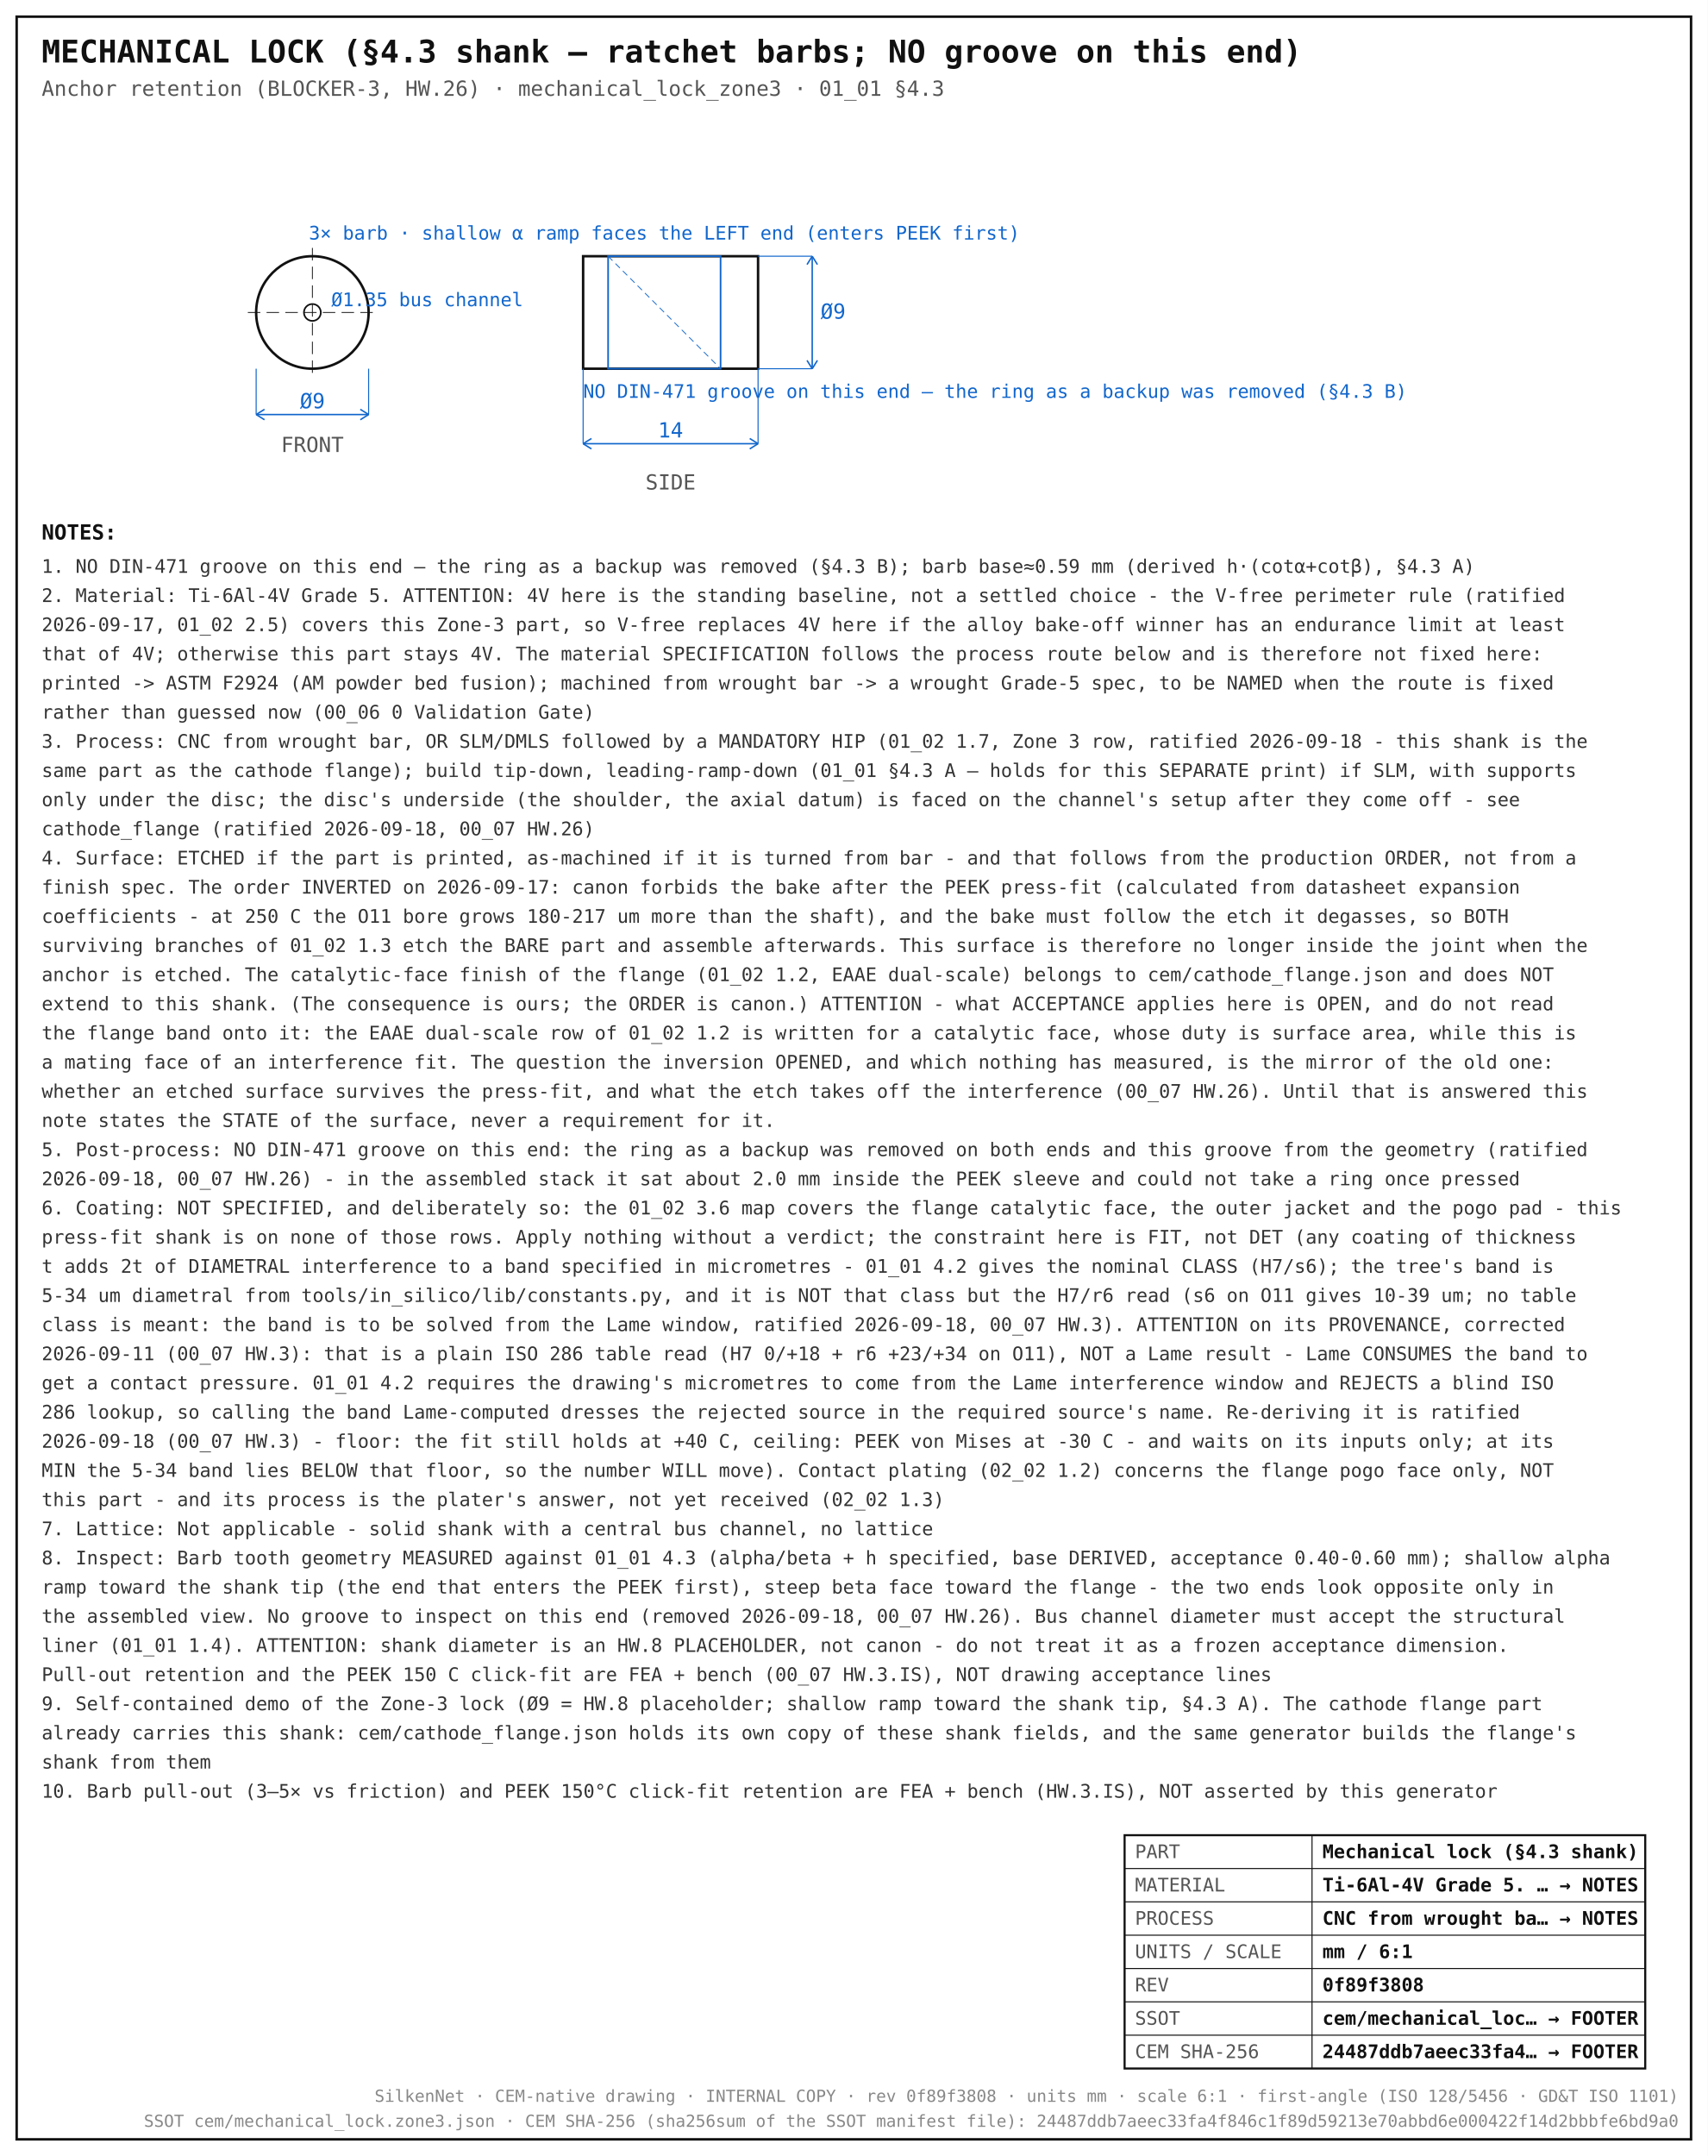
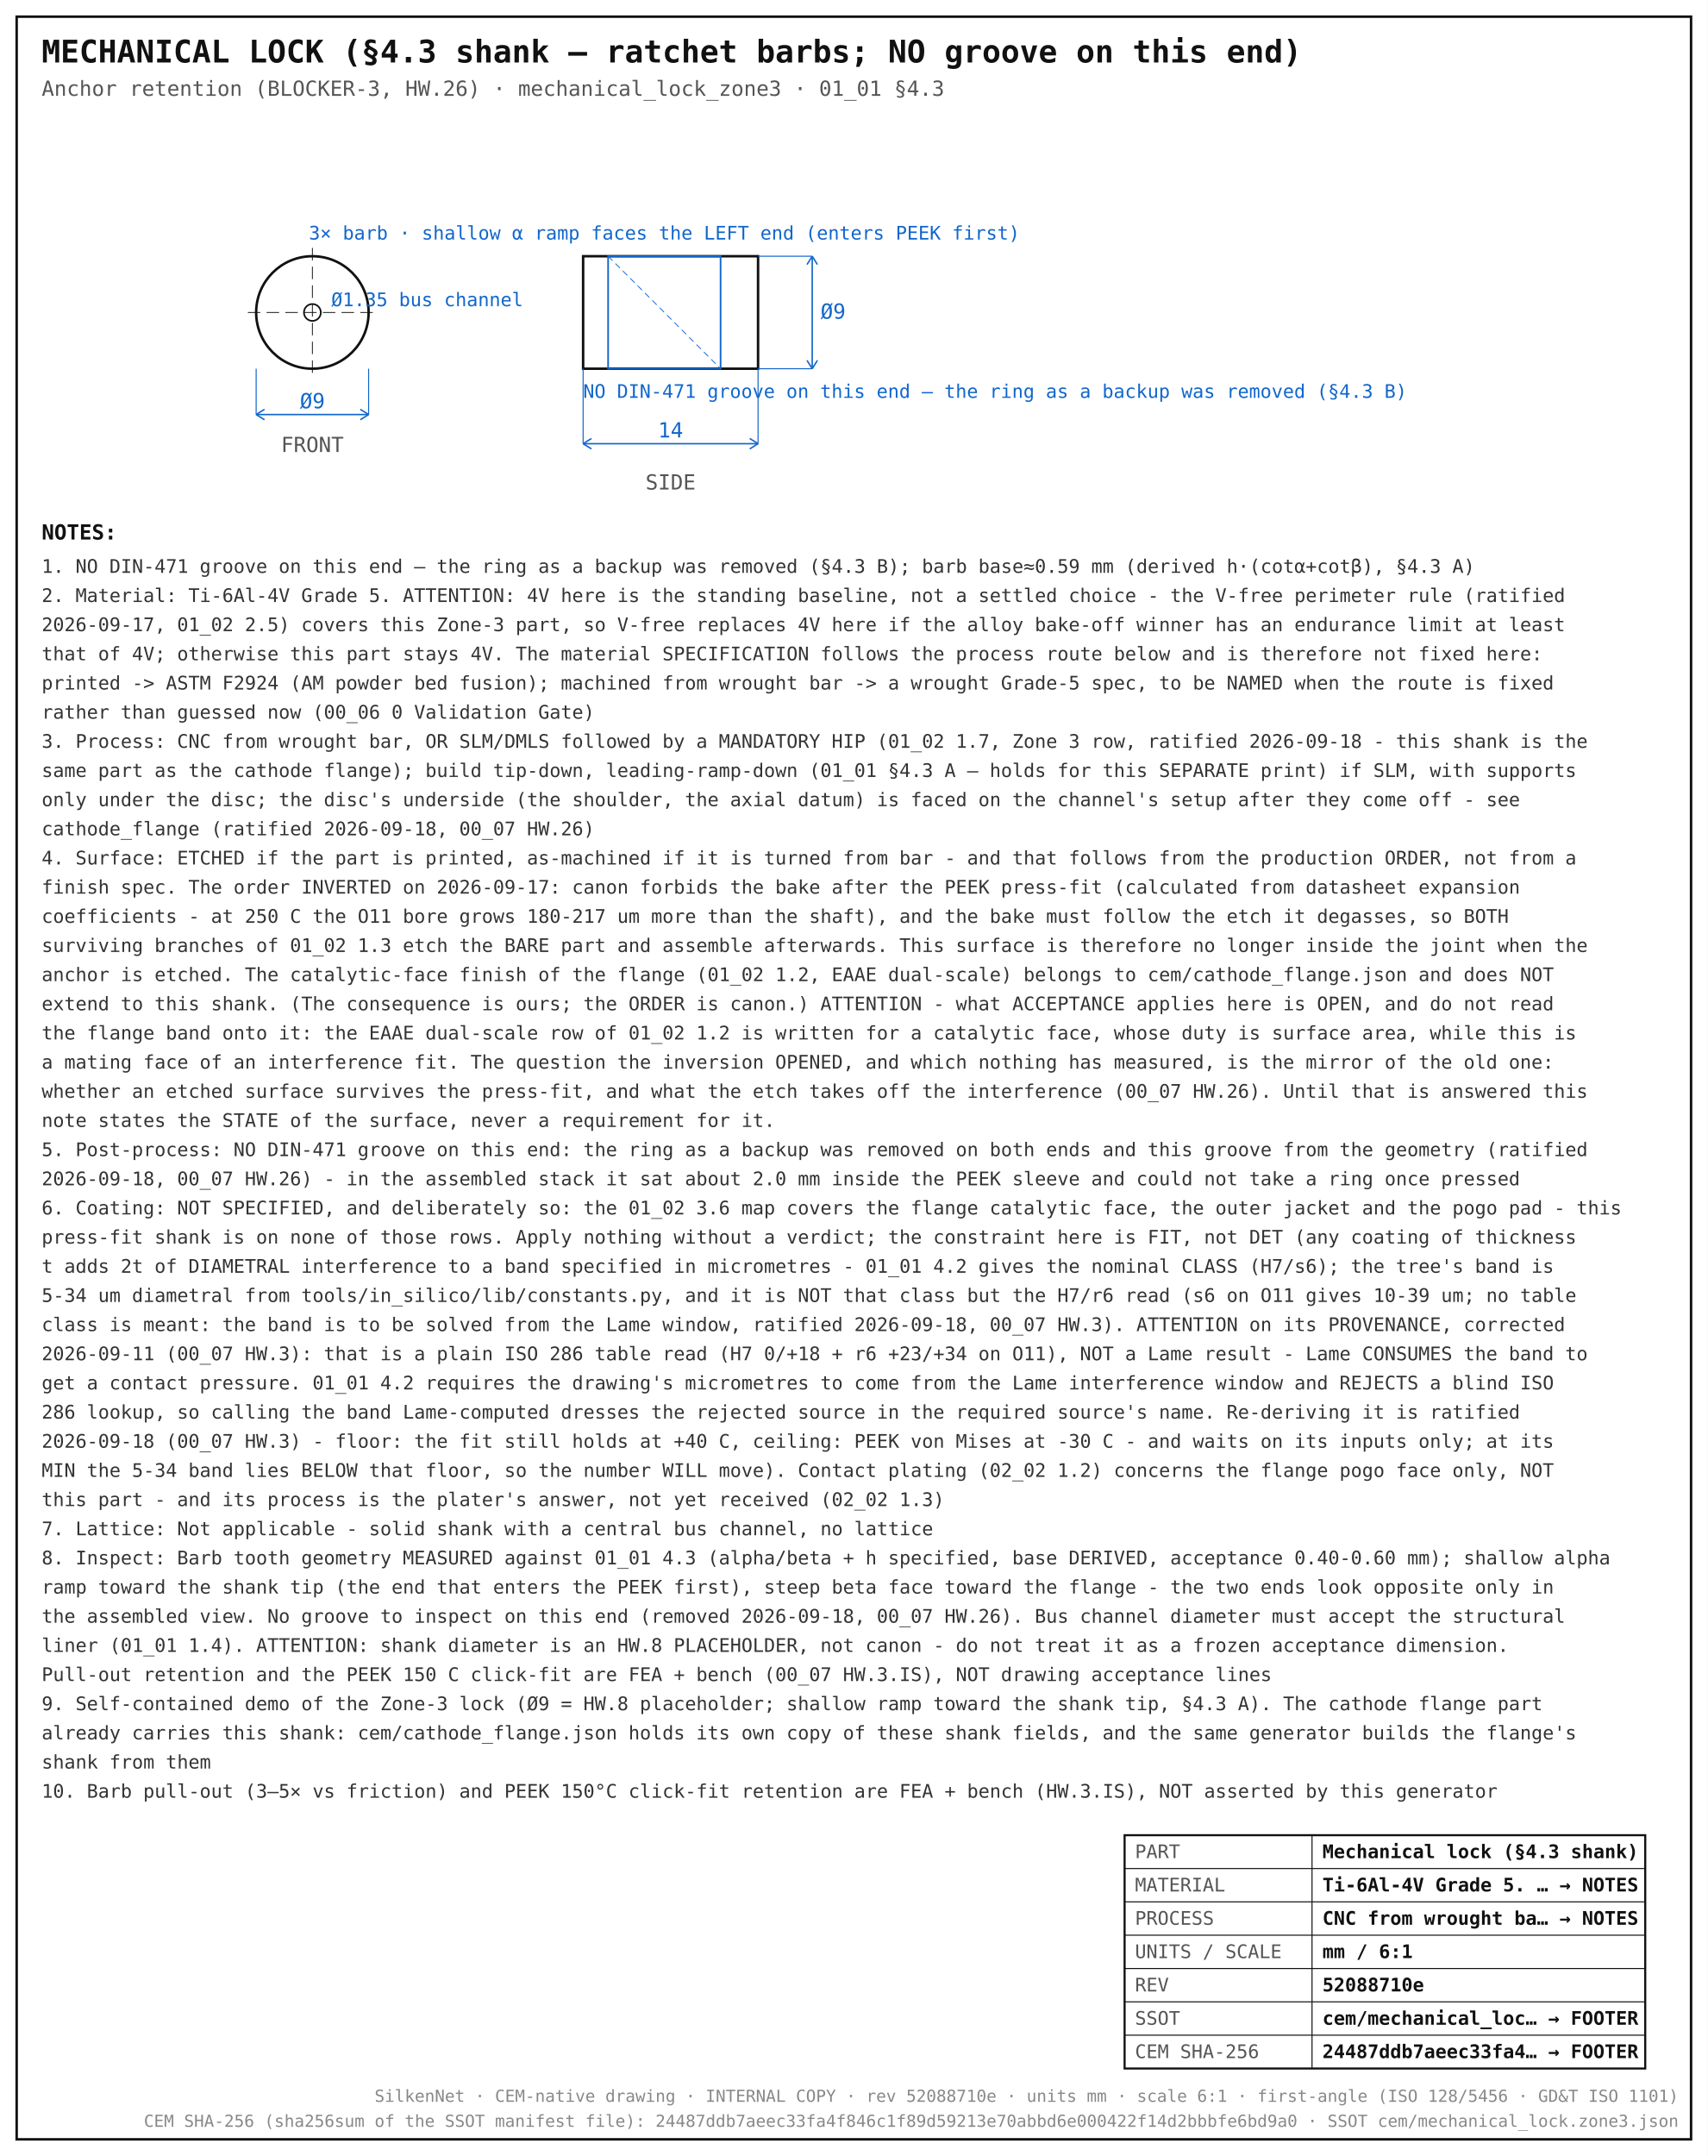
<svg xmlns="http://www.w3.org/2000/svg" width="820" height="1035" viewBox="0 0 820 1035">
  <rect x="0" y="0" width="820" height="1035" fill="white" />
  <rect x="8" y="8" width="804" height="1019" fill="none" stroke="#111" stroke-width="1.2" />
  <text x="20" y="30" font-family="monospace" font-size="15" text-anchor="start" fill="#111" font-weight="bold">MECHANICAL LOCK  (§4.3 shank — ratchet barbs; NO groove on this end)</text>
  <text x="20" y="46" font-family="monospace" font-size="10" text-anchor="start" fill="#555" font-weight="normal">Anchor retention (BLOCKER-3, HW.26) · mechanical_lock_zone3 · 01_01 §4.3</text>
  <circle cx="150" cy="150" r="27" fill="none" stroke="#111" stroke-width="1.2" />
  <circle cx="150" cy="150" r="4.05" fill="none" stroke="#111" stroke-width="0.8" />
  <line x1="119" y1="150" x2="181" y2="150" stroke="#111" stroke-width="0.4" stroke-dasharray="6 3" />
  <line x1="150" y1="119" x2="150" y2="181" stroke="#111" stroke-width="0.4" stroke-dasharray="6 3" />
  <text x="150" y="217" font-family="monospace" font-size="10" text-anchor="middle" fill="#555" font-weight="normal">FRONT</text>
  <line x1="123" y1="177" x2="123" y2="199" stroke="#1166cc" stroke-width="0.5" />
  <line x1="177" y1="177" x2="177" y2="199" stroke="#1166cc" stroke-width="0.5" />
  <line x1="123" y1="199" x2="177" y2="199" stroke="#1166cc" stroke-width="0.7" />
  <line x1="123" y1="199" x2="127" y2="196.5" stroke="#1166cc" stroke-width="0.7" />
  <line x1="123" y1="199" x2="127" y2="201.5" stroke="#1166cc" stroke-width="0.7" />
  <line x1="177" y1="199" x2="173" y2="196.5" stroke="#1166cc" stroke-width="0.7" />
  <line x1="177" y1="199" x2="173" y2="201.5" stroke="#1166cc" stroke-width="0.7" />
  <text x="150" y="196" font-family="monospace" font-size="10" text-anchor="middle" fill="#1166cc" font-weight="normal">Ø9</text>
  <text x="159.05" y="147" font-family="monospace" font-size="9" text-anchor="start" fill="#1166cc" font-weight="normal">Ø1.35 bus channel</text>
  <rect x="280" y="123" width="84" height="54" fill="none" stroke="#111" stroke-width="1.2" />
  <rect x="292" y="123" width="54" height="54" fill="none" stroke="#1166cc" stroke-width="0.8" />
  <line x1="292" y1="123" x2="346" y2="177" stroke="#1166cc" stroke-width="0.4" stroke-dasharray="3 2" />
  <text x="319" y="115" font-family="monospace" font-size="9" text-anchor="middle" fill="#1166cc" font-weight="normal">3× barb · shallow α ramp faces the LEFT end (enters PEEK first)</text>
  <text x="280" y="191" font-family="monospace" font-size="9" text-anchor="start" fill="#1166cc" font-weight="normal">NO DIN-471 groove on this end — the ring as a backup was removed (§4.3 B)</text>
  <text x="322" y="235" font-family="monospace" font-size="10" text-anchor="middle" fill="#555" font-weight="normal">SIDE</text>
  <line x1="280" y1="177" x2="280" y2="213" stroke="#1166cc" stroke-width="0.5" />
  <line x1="364" y1="177" x2="364" y2="213" stroke="#1166cc" stroke-width="0.5" />
  <line x1="280" y1="213" x2="364" y2="213" stroke="#1166cc" stroke-width="0.7" />
  <line x1="280" y1="213" x2="284" y2="210.5" stroke="#1166cc" stroke-width="0.7" />
  <line x1="280" y1="213" x2="284" y2="215.5" stroke="#1166cc" stroke-width="0.7" />
  <line x1="364" y1="213" x2="360" y2="210.5" stroke="#1166cc" stroke-width="0.7" />
  <line x1="364" y1="213" x2="360" y2="215.5" stroke="#1166cc" stroke-width="0.7" />
  <text x="322" y="210" font-family="monospace" font-size="10" text-anchor="middle" fill="#1166cc" font-weight="normal">14</text>
  <line x1="364" y1="123" x2="390" y2="123" stroke="#1166cc" stroke-width="0.5" />
  <line x1="364" y1="177" x2="390" y2="177" stroke="#1166cc" stroke-width="0.5" />
  <line x1="390" y1="123" x2="390" y2="177" stroke="#1166cc" stroke-width="0.7" />
  <line x1="390" y1="123" x2="387.5" y2="127" stroke="#1166cc" stroke-width="0.7" />
  <line x1="390" y1="123" x2="392.5" y2="127" stroke="#1166cc" stroke-width="0.7" />
  <line x1="390" y1="177" x2="387.5" y2="173" stroke="#1166cc" stroke-width="0.7" />
  <line x1="390" y1="177" x2="392.5" y2="173" stroke="#1166cc" stroke-width="0.7" />
  <text x="394" y="153" font-family="monospace" font-size="10" text-anchor="start" fill="#1166cc" font-weight="normal">Ø9</text>
  <text x="20" y="259" font-family="monospace" font-size="10" text-anchor="start" fill="#111" font-weight="bold">NOTES:</text>
  <text x="20" y="275" font-family="monospace" font-size="9" text-anchor="start" fill="#333" font-weight="normal">1. NO DIN-471 groove on this end — the ring as a backup was removed (§4.3 B); barb base≈0.59 mm (derived h·(cotα+cotβ), §4.3 A)</text>
  <text x="20" y="289" font-family="monospace" font-size="9" text-anchor="start" fill="#333" font-weight="normal">2. Material: Ti-6Al-4V Grade 5. ATTENTION: 4V here is the standing baseline, not a settled choice - the V-free perimeter rule (ratified</text>
  <text x="20" y="303" font-family="monospace" font-size="9" text-anchor="start" fill="#333" font-weight="normal">   2026-09-17, 01_02 2.5) covers this Zone-3 part, so V-free replaces 4V here if the alloy bake-off winner has an endurance limit at least</text>
  <text x="20" y="317" font-family="monospace" font-size="9" text-anchor="start" fill="#333" font-weight="normal">   that of 4V; otherwise this part stays 4V. The material SPECIFICATION follows the process route below and is therefore not fixed here:</text>
  <text x="20" y="331" font-family="monospace" font-size="9" text-anchor="start" fill="#333" font-weight="normal">   printed -&gt; ASTM F2924 (AM powder bed fusion); machined from wrought bar -&gt; a wrought Grade-5 spec, to be NAMED when the route is fixed</text>
  <text x="20" y="345" font-family="monospace" font-size="9" text-anchor="start" fill="#333" font-weight="normal">   rather than guessed now (00_06 0 Validation Gate)</text>
  <text x="20" y="359" font-family="monospace" font-size="9" text-anchor="start" fill="#333" font-weight="normal">3. Process: CNC from wrought bar, OR SLM/DMLS followed by a MANDATORY HIP (01_02 1.7, Zone 3 row, ratified 2026-09-18 - this shank is the</text>
  <text x="20" y="373" font-family="monospace" font-size="9" text-anchor="start" fill="#333" font-weight="normal">   same part as the cathode flange); build tip-down, leading-ramp-down (01_01 §4.3 A — holds for this SEPARATE print) if SLM, with supports</text>
  <text x="20" y="387" font-family="monospace" font-size="9" text-anchor="start" fill="#333" font-weight="normal">   only under the disc; the disc's underside (the shoulder, the axial datum) is faced on the channel's setup after they come off - see</text>
  <text x="20" y="401" font-family="monospace" font-size="9" text-anchor="start" fill="#333" font-weight="normal">   cathode_flange (ratified 2026-09-18, 00_07 HW.26)</text>
  <text x="20" y="415" font-family="monospace" font-size="9" text-anchor="start" fill="#333" font-weight="normal">4. Surface: ETCHED if the part is printed, as-machined if it is turned from bar - and that follows from the production ORDER, not from a</text>
  <text x="20" y="429" font-family="monospace" font-size="9" text-anchor="start" fill="#333" font-weight="normal">   finish spec. The order INVERTED on 2026-09-17: canon forbids the bake after the PEEK press-fit (calculated from datasheet expansion</text>
  <text x="20" y="443" font-family="monospace" font-size="9" text-anchor="start" fill="#333" font-weight="normal">   coefficients - at 250 C the O11 bore grows 180-217 um more than the shaft), and the bake must follow the etch it degasses, so BOTH</text>
  <text x="20" y="457" font-family="monospace" font-size="9" text-anchor="start" fill="#333" font-weight="normal">   surviving branches of 01_02 1.3 etch the BARE part and assemble afterwards. This surface is therefore no longer inside the joint when the</text>
  <text x="20" y="471" font-family="monospace" font-size="9" text-anchor="start" fill="#333" font-weight="normal">   anchor is etched. The catalytic-face finish of the flange (01_02 1.2, EAAE dual-scale) belongs to cem/cathode_flange.json and does NOT</text>
  <text x="20" y="485" font-family="monospace" font-size="9" text-anchor="start" fill="#333" font-weight="normal">   extend to this shank. (The consequence is ours; the ORDER is canon.) ATTENTION - what ACCEPTANCE applies here is OPEN, and do not read</text>
  <text x="20" y="499" font-family="monospace" font-size="9" text-anchor="start" fill="#333" font-weight="normal">   the flange band onto it: the EAAE dual-scale row of 01_02 1.2 is written for a catalytic face, whose duty is surface area, while this is</text>
  <text x="20" y="513" font-family="monospace" font-size="9" text-anchor="start" fill="#333" font-weight="normal">   a mating face of an interference fit. The question the inversion OPENED, and which nothing has measured, is the mirror of the old one:</text>
  <text x="20" y="527" font-family="monospace" font-size="9" text-anchor="start" fill="#333" font-weight="normal">   whether an etched surface survives the press-fit, and what the etch takes off the interference (00_07 HW.26). Until that is answered this</text>
  <text x="20" y="541" font-family="monospace" font-size="9" text-anchor="start" fill="#333" font-weight="normal">   note states the STATE of the surface, never a requirement for it.</text>
  <text x="20" y="555" font-family="monospace" font-size="9" text-anchor="start" fill="#333" font-weight="normal">5. Post-process: NO DIN-471 groove on this end: the ring as a backup was removed on both ends and this groove from the geometry (ratified</text>
  <text x="20" y="569" font-family="monospace" font-size="9" text-anchor="start" fill="#333" font-weight="normal">   2026-09-18, 00_07 HW.26) - in the assembled stack it sat about 2.0 mm inside the PEEK sleeve and could not take a ring once pressed</text>
  <text x="20" y="583" font-family="monospace" font-size="9" text-anchor="start" fill="#333" font-weight="normal">6. Coating: NOT SPECIFIED, and deliberately so: the 01_02 3.6 map covers the flange catalytic face, the outer jacket and the pogo pad - this</text>
  <text x="20" y="597" font-family="monospace" font-size="9" text-anchor="start" fill="#333" font-weight="normal">   press-fit shank is on none of those rows. Apply nothing without a verdict; the constraint here is FIT, not DET (any coating of thickness</text>
  <text x="20" y="611" font-family="monospace" font-size="9" text-anchor="start" fill="#333" font-weight="normal">   t adds 2t of DIAMETRAL interference to a band specified in micrometres - 01_01 4.2 gives the nominal CLASS (H7/s6); the tree's band is</text>
  <text x="20" y="625" font-family="monospace" font-size="9" text-anchor="start" fill="#333" font-weight="normal">   5-34 um diametral from tools/in_silico/lib/constants.py, and it is NOT that class but the H7/r6 read (s6 on O11 gives 10-39 um; no table</text>
  <text x="20" y="639" font-family="monospace" font-size="9" text-anchor="start" fill="#333" font-weight="normal">   class is meant: the band is to be solved from the Lame window, ratified 2026-09-18, 00_07 HW.3). ATTENTION on its PROVENANCE, corrected</text>
  <text x="20" y="653" font-family="monospace" font-size="9" text-anchor="start" fill="#333" font-weight="normal">   2026-09-11 (00_07 HW.3): that is a plain ISO 286 table read (H7 0/+18 + r6 +23/+34 on O11), NOT a Lame result - Lame CONSUMES the band to</text>
  <text x="20" y="667" font-family="monospace" font-size="9" text-anchor="start" fill="#333" font-weight="normal">   get a contact pressure. 01_01 4.2 requires the drawing's micrometres to come from the Lame interference window and REJECTS a blind ISO</text>
  <text x="20" y="681" font-family="monospace" font-size="9" text-anchor="start" fill="#333" font-weight="normal">   286 lookup, so calling the band Lame-computed dresses the rejected source in the required source's name. Re-deriving it is ratified</text>
  <text x="20" y="695" font-family="monospace" font-size="9" text-anchor="start" fill="#333" font-weight="normal">   2026-09-18 (00_07 HW.3) - floor: the fit still holds at +40 C, ceiling: PEEK von Mises at -30 C - and waits on its inputs only; at its</text>
  <text x="20" y="709" font-family="monospace" font-size="9" text-anchor="start" fill="#333" font-weight="normal">   MIN the 5-34 band lies BELOW that floor, so the number WILL move). Contact plating (02_02 1.2) concerns the flange pogo face only, NOT</text>
  <text x="20" y="723" font-family="monospace" font-size="9" text-anchor="start" fill="#333" font-weight="normal">   this part - and its process is the plater's answer, not yet received (02_02 1.3)</text>
  <text x="20" y="737" font-family="monospace" font-size="9" text-anchor="start" fill="#333" font-weight="normal">7. Lattice: Not applicable - solid shank with a central bus channel, no lattice</text>
  <text x="20" y="751" font-family="monospace" font-size="9" text-anchor="start" fill="#333" font-weight="normal">8. Inspect: Barb tooth geometry MEASURED against 01_01 4.3 (alpha/beta + h specified, base DERIVED, acceptance 0.40-0.60 mm); shallow alpha</text>
  <text x="20" y="765" font-family="monospace" font-size="9" text-anchor="start" fill="#333" font-weight="normal">   ramp toward the shank tip (the end that enters the PEEK first), steep beta face toward the flange - the two ends look opposite only in</text>
  <text x="20" y="779" font-family="monospace" font-size="9" text-anchor="start" fill="#333" font-weight="normal">   the assembled view. No groove to inspect on this end (removed 2026-09-18, 00_07 HW.26). Bus channel diameter must accept the structural</text>
  <text x="20" y="793" font-family="monospace" font-size="9" text-anchor="start" fill="#333" font-weight="normal">   liner (01_01 1.4). ATTENTION: shank diameter is an HW.8 PLACEHOLDER, not canon - do not treat it as a frozen acceptance dimension.</text>
  <text x="20" y="807" font-family="monospace" font-size="9" text-anchor="start" fill="#333" font-weight="normal">   Pull-out retention and the PEEK 150 C click-fit are FEA + bench (00_07 HW.3.IS), NOT drawing acceptance lines</text>
  <text x="20" y="821" font-family="monospace" font-size="9" text-anchor="start" fill="#333" font-weight="normal">9. Self-contained demo of the Zone-3 lock (Ø9 = HW.8 placeholder; shallow ramp toward the shank tip, §4.3 A). The cathode flange part</text>
  <text x="20" y="835" font-family="monospace" font-size="9" text-anchor="start" fill="#333" font-weight="normal">   already carries this shank: cem/cathode_flange.json holds its own copy of these shank fields, and the same generator builds the flange's</text>
  <text x="20" y="849" font-family="monospace" font-size="9" text-anchor="start" fill="#333" font-weight="normal">   shank from them</text>
  <text x="20" y="863" font-family="monospace" font-size="9" text-anchor="start" fill="#333" font-weight="normal">10. Barb pull-out (3–5× vs friction) and PEEK 150°C click-fit retention are FEA + bench (HW.3.IS), NOT asserted by this generator</text>
  <rect x="540" y="881" width="250" height="112" fill="none" stroke="#111" stroke-width="1" />
  <line x1="630" y1="881" x2="630" y2="897" stroke="#111" stroke-width="0.5" />
  <text x="545" y="892" font-family="monospace" font-size="9" text-anchor="start" fill="#555" font-weight="normal">PART</text>
  <text x="635" y="892" font-family="monospace" font-size="9" text-anchor="start" fill="#111" font-weight="bold">Mechanical lock (§4.3 shank)</text>
  <line x1="540" y1="897" x2="790" y2="897" stroke="#111" stroke-width="0.5" />
  <line x1="630" y1="897" x2="630" y2="913" stroke="#111" stroke-width="0.5" />
  <text x="545" y="908" font-family="monospace" font-size="9" text-anchor="start" fill="#555" font-weight="normal">MATERIAL</text>
  <text x="635" y="908" font-family="monospace" font-size="9" text-anchor="start" fill="#111" font-weight="bold">Ti-6Al-4V Grade 5. … → NOTES</text>
  <line x1="540" y1="913" x2="790" y2="913" stroke="#111" stroke-width="0.5" />
  <line x1="630" y1="913" x2="630" y2="929" stroke="#111" stroke-width="0.5" />
  <text x="545" y="924" font-family="monospace" font-size="9" text-anchor="start" fill="#555" font-weight="normal">PROCESS</text>
  <text x="635" y="924" font-family="monospace" font-size="9" text-anchor="start" fill="#111" font-weight="bold">CNC from wrought ba… → NOTES</text>
  <line x1="540" y1="929" x2="790" y2="929" stroke="#111" stroke-width="0.5" />
  <line x1="630" y1="929" x2="630" y2="945" stroke="#111" stroke-width="0.5" />
  <text x="545" y="940" font-family="monospace" font-size="9" text-anchor="start" fill="#555" font-weight="normal">UNITS / SCALE</text>
  <text x="635" y="940" font-family="monospace" font-size="9" text-anchor="start" fill="#111" font-weight="bold">mm / 6:1</text>
  <line x1="540" y1="945" x2="790" y2="945" stroke="#111" stroke-width="0.5" />
  <line x1="630" y1="945" x2="630" y2="961" stroke="#111" stroke-width="0.5" />
  <text x="545" y="956" font-family="monospace" font-size="9" text-anchor="start" fill="#555" font-weight="normal">REV</text>
-   <text x="635" y="956" font-family="monospace" font-size="9" text-anchor="start" fill="#111" font-weight="bold">0f89f3808</text>
+   <text x="635" y="956" font-family="monospace" font-size="9" text-anchor="start" fill="#111" font-weight="bold">52088710e</text>
  <line x1="540" y1="961" x2="790" y2="961" stroke="#111" stroke-width="0.5" />
  <line x1="630" y1="961" x2="630" y2="977" stroke="#111" stroke-width="0.5" />
  <text x="545" y="972" font-family="monospace" font-size="9" text-anchor="start" fill="#555" font-weight="normal">SSOT</text>
  <text x="635" y="972" font-family="monospace" font-size="9" text-anchor="start" fill="#111" font-weight="bold">cem/mechanical_loc… → FOOTER</text>
  <line x1="540" y1="977" x2="790" y2="977" stroke="#111" stroke-width="0.5" />
  <line x1="630" y1="977" x2="630" y2="993" stroke="#111" stroke-width="0.5" />
  <text x="545" y="988" font-family="monospace" font-size="9" text-anchor="start" fill="#555" font-weight="normal">CEM SHA-256</text>
  <text x="635" y="988" font-family="monospace" font-size="9" text-anchor="start" fill="#111" font-weight="bold">24487ddb7aeec33fa4… → FOOTER</text>
-   <text x="806" y="1009" font-family="monospace" font-size="8" text-anchor="end" fill="#888" font-weight="normal">SilkenNet · CEM-native drawing · INTERNAL COPY · rev 0f89f3808 · units mm · scale 6:1 · first-angle (ISO 128/5456 · GD&amp;T ISO 1101)</text>
-   <text x="806" y="1021" font-family="monospace" font-size="8" text-anchor="end" fill="#888" font-weight="normal">SSOT cem/mechanical_lock.zone3.json · CEM SHA-256 (sha256sum of the SSOT manifest file): 24487ddb7aeec33fa4f846c1f89d59213e70abbd6e000422f14d2bbbfe6bd9a0</text>
+   <text x="806" y="1009" font-family="monospace" font-size="8" text-anchor="end" fill="#888" font-weight="normal">SilkenNet · CEM-native drawing · INTERNAL COPY · rev 52088710e · units mm · scale 6:1 · first-angle (ISO 128/5456 · GD&amp;T ISO 1101)</text>
+   <text x="806" y="1021" font-family="monospace" font-size="8" text-anchor="end" fill="#888" font-weight="normal">CEM SHA-256 (sha256sum of the SSOT manifest file): 24487ddb7aeec33fa4f846c1f89d59213e70abbd6e000422f14d2bbbfe6bd9a0 · SSOT cem/mechanical_lock.zone3.json</text>
</svg>
